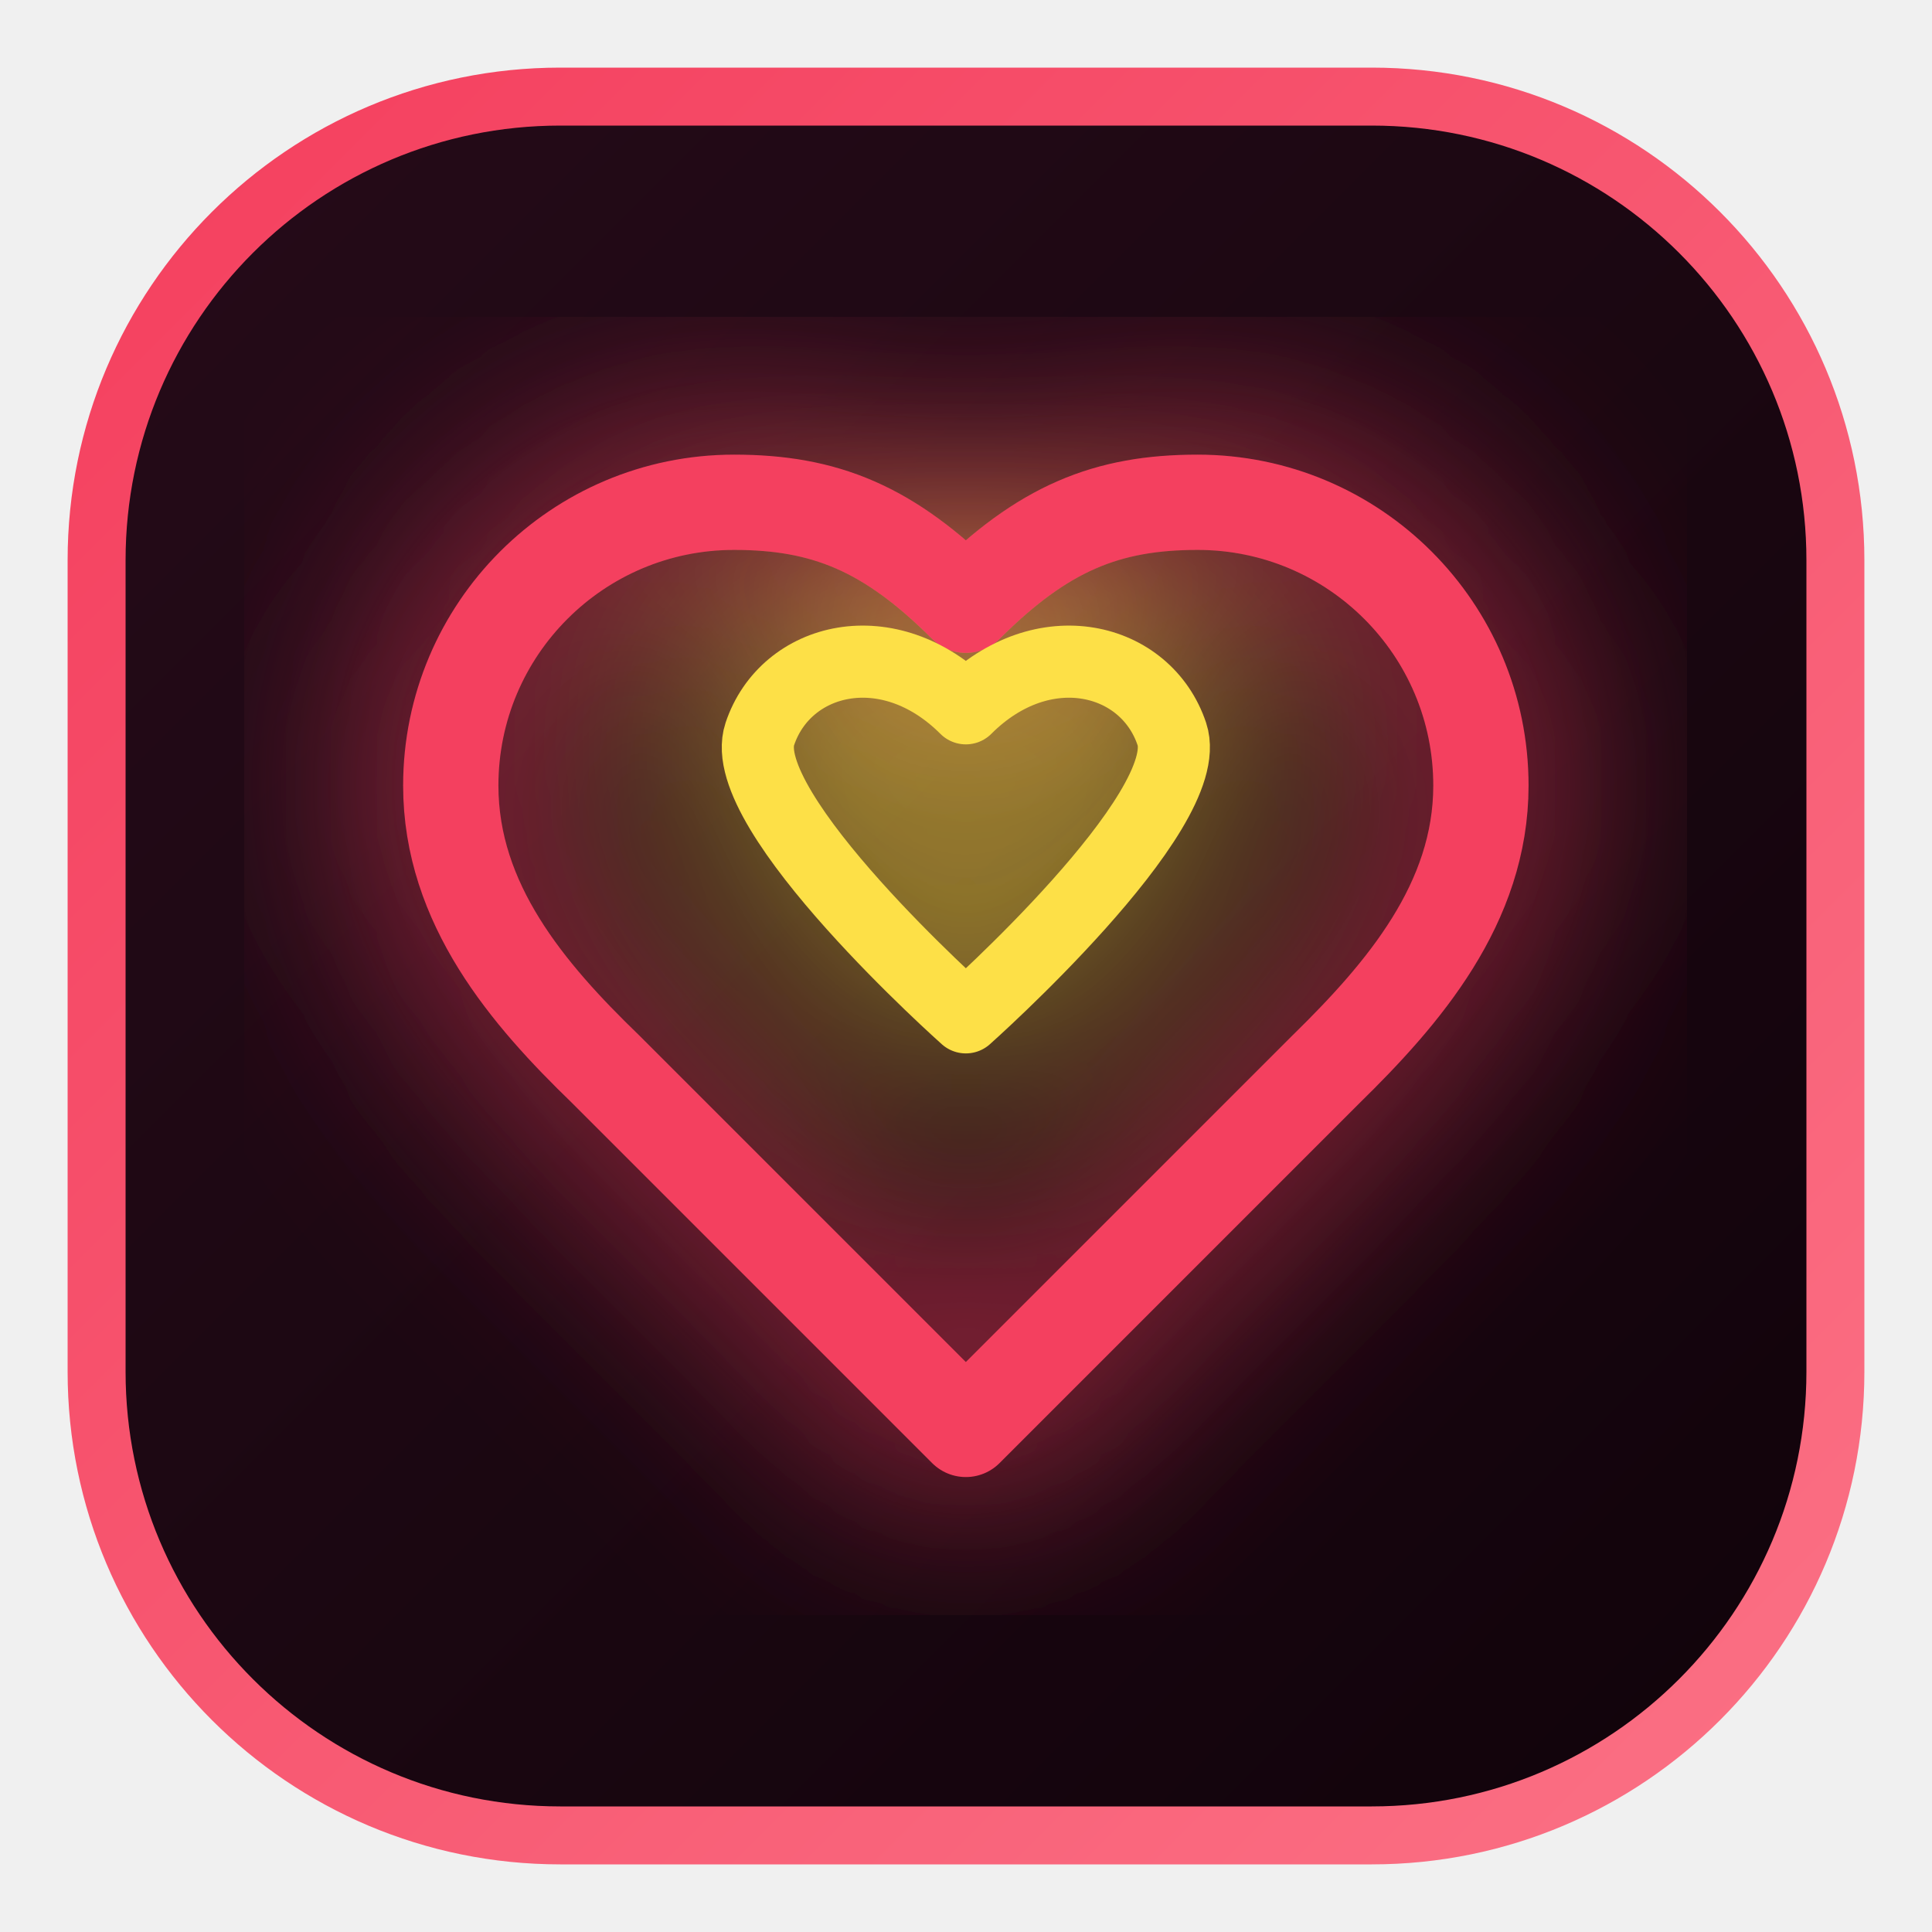
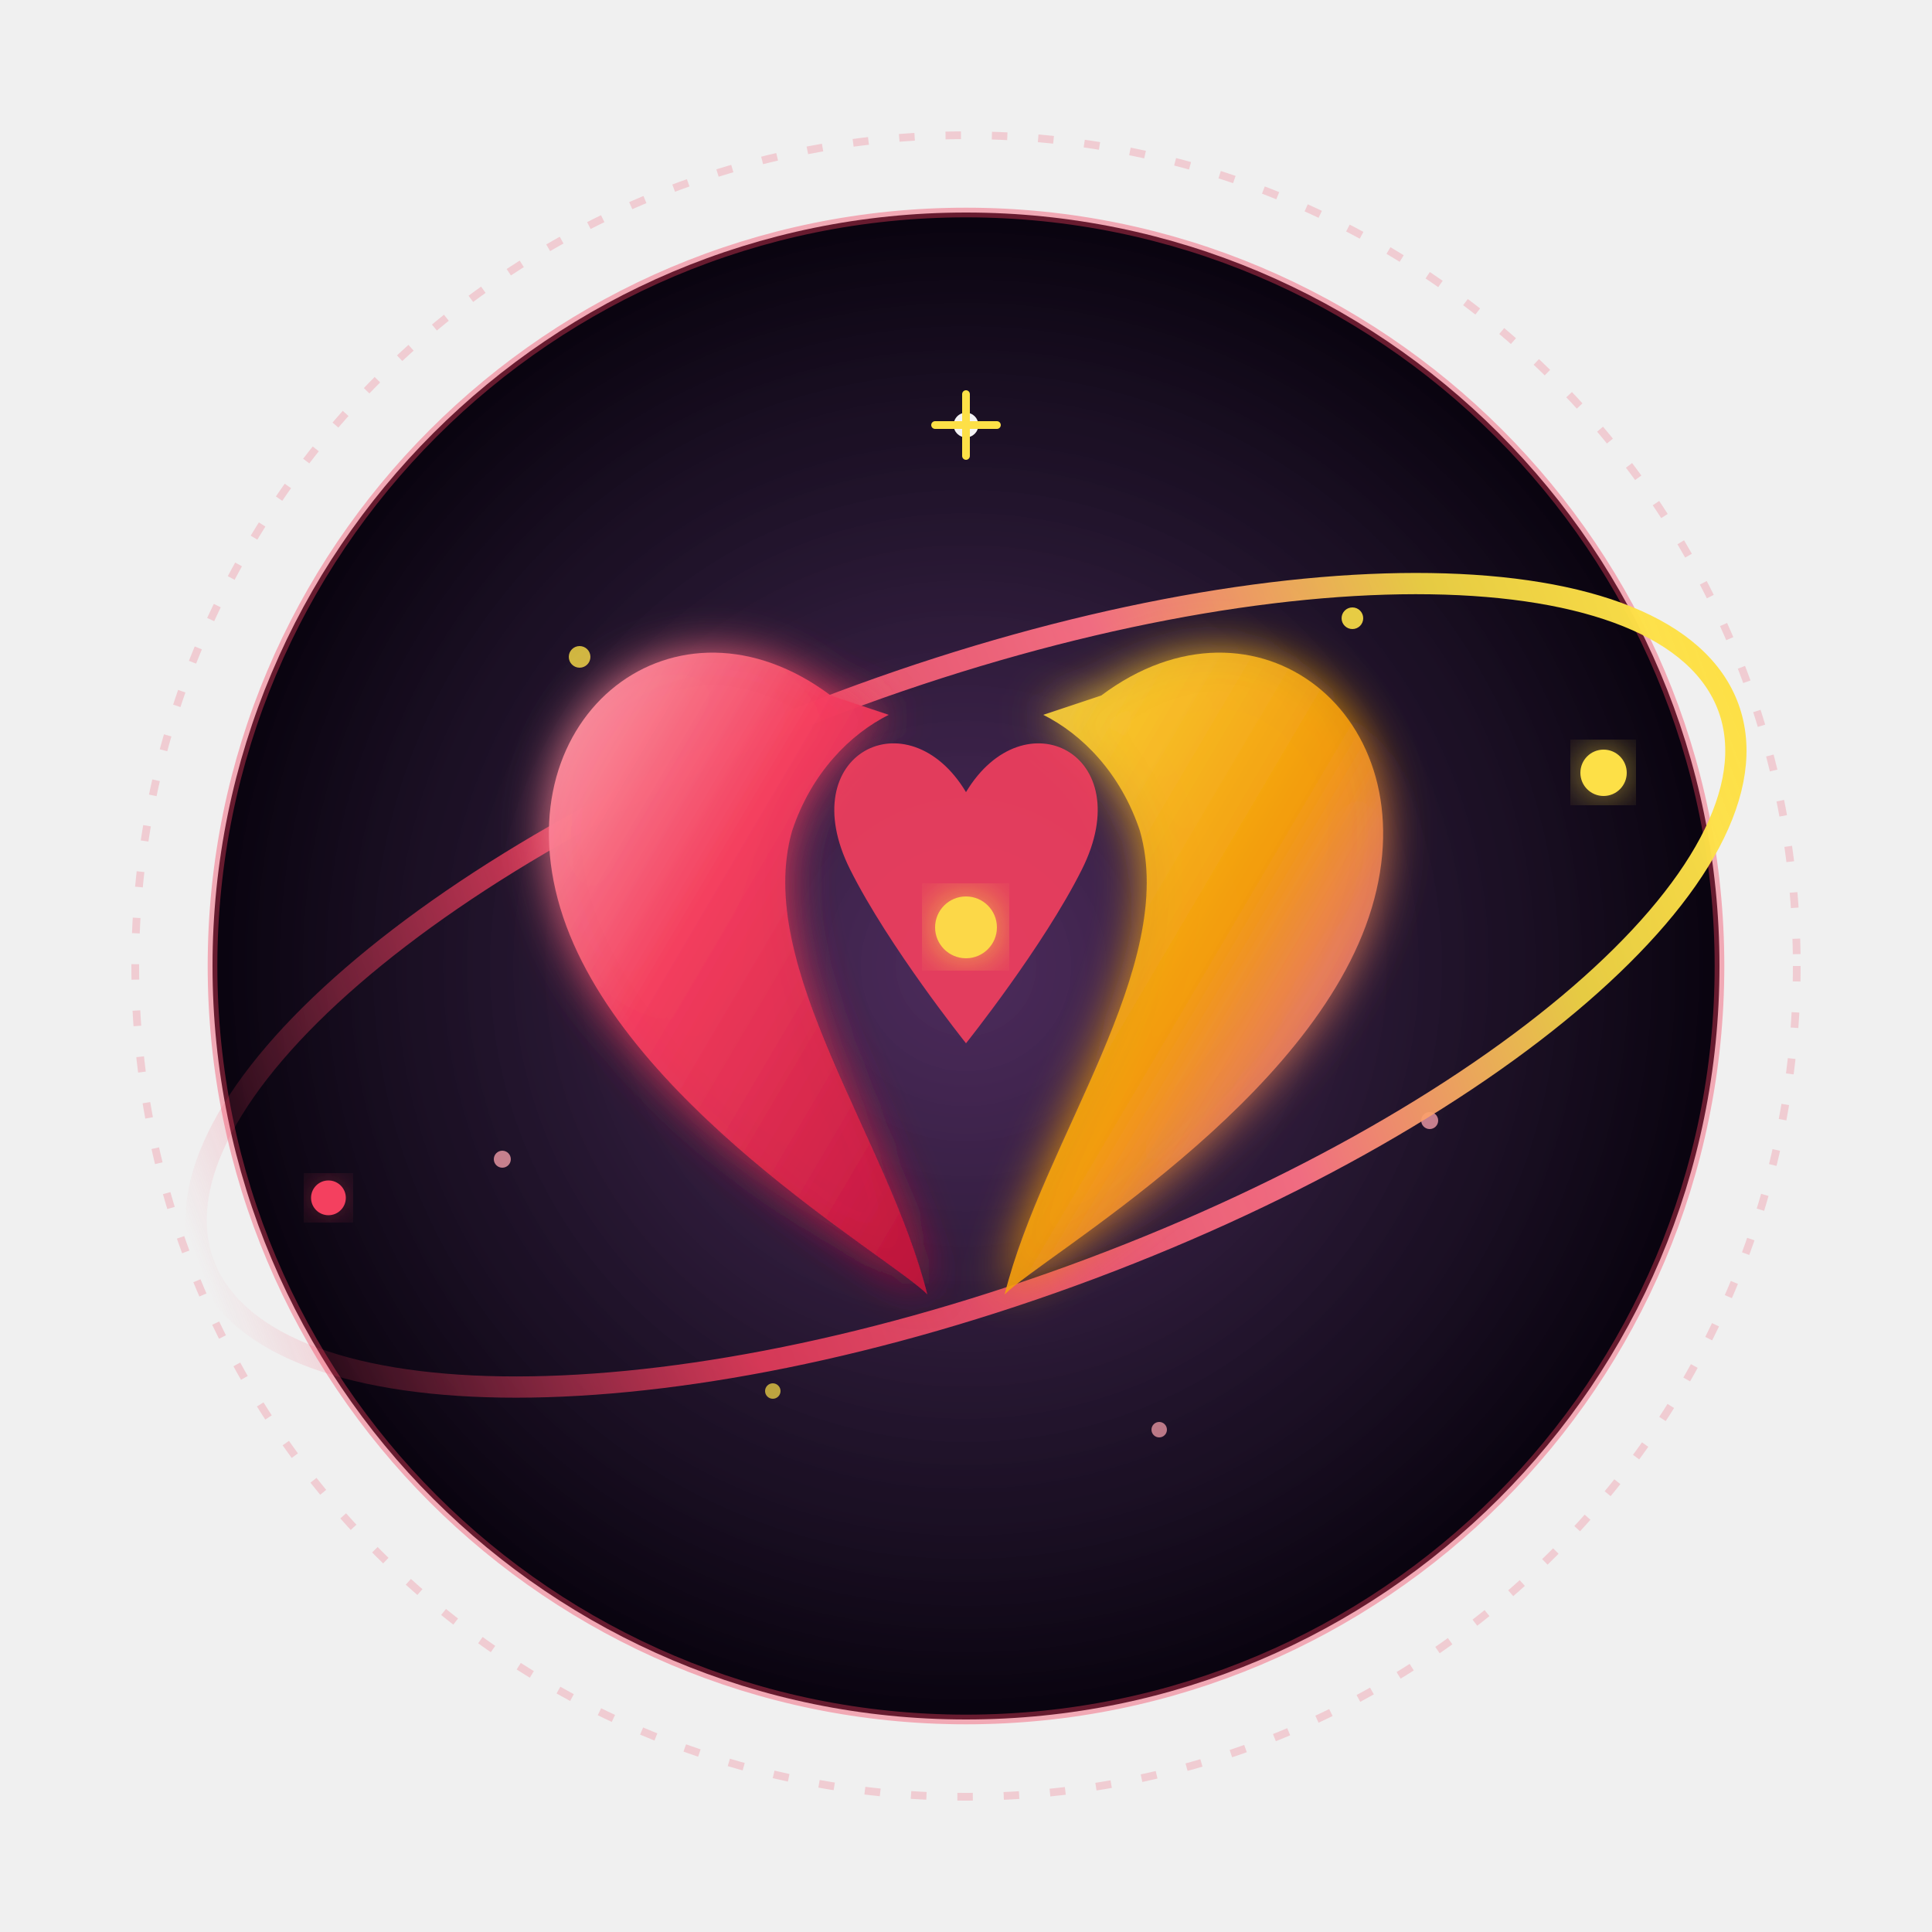
- <svg xmlns="http://www.w3.org/2000/svg" viewBox="0 0 100 100" width="100%" height="100%">
+ <svg xmlns="http://www.w3.org/2000/svg" viewBox="0 0 500 500" width="100%" height="100%">
  <defs>
-     <linearGradient id="lwBg" x1="0%" y1="0%" x2="100%" y2="100%">
-       <stop offset="0%" stop-color="#260b19" />
-       <stop offset="100%" stop-color="#10030a" />
+     <radialGradient id="lwCosmicGlow" cx="50%" cy="50%" r="50%">
+       <stop offset="0%" stop-color="#3b154c" stop-opacity="0.9" />
+       <stop offset="60%" stop-color="#190a24" stop-opacity="0.95" />
+       <stop offset="100%" stop-color="#0a0410" stop-opacity="1" />
+     </radialGradient>
+     <linearGradient id="heartPinkGrad" x1="0%" y1="0%" x2="100%" y2="100%">
+       <stop offset="0%" stop-color="#fda4af" />
+       <stop offset="40%" stop-color="#f43f5e" />
+       <stop offset="100%" stop-color="#be123c" />
    </linearGradient>
-     <linearGradient id="lwBorder" x1="0%" y1="0%" x2="100%" y2="100%">
-       <stop offset="0%" stop-color="#f43f5e" />
-       <stop offset="100%" stop-color="#fb7185" />
+     <linearGradient id="heartSunsetGrad" x1="0%" y1="0%" x2="100%" y2="100%">
+       <stop offset="0%" stop-color="#fde047" />
+       <stop offset="50%" stop-color="#f59e0b" />
+       <stop offset="100%" stop-color="#d946ef" />
    </linearGradient>
-     <filter id="lwGlow" x="-20%" y="-20%" width="140%" height="140%">
-       <feGaussianBlur stdDeviation="2.2" result="blur" />
+     <linearGradient id="orbitGrad" x1="0%" y1="0%" x2="100%" y2="0%">
+       <stop offset="0%" stop-color="#f43f5e" stop-opacity="0" />
+       <stop offset="30%" stop-color="#f43f5e" stop-opacity="0.85" />
+       <stop offset="65%" stop-color="#fb7185" stop-opacity="0.95" />
+       <stop offset="85%" stop-color="#fde047" stop-opacity="0.9" />
+       <stop offset="100%" stop-color="#fde047" stop-opacity="1" />
+     </linearGradient>
+     <filter id="heartGlow" x="-20%" y="-20%" width="140%" height="140%">
+       <feGaussianBlur stdDeviation="6" result="blur" />
      <feComposite in="SourceGraphic" in2="blur" operator="over" />
    </filter>
  </defs>
-   <rect x="5" y="5" width="90" height="90" rx="24" fill="url(#lwBg)" stroke="url(#lwBorder)" stroke-width="3" />
-   <g transform="translate(18, 18) scale(2.666)" stroke-linecap="round" stroke-linejoin="round" fill="none" filter="url(#lwGlow)">
-     <path d="M19 14c1.49-1.46 3-3.21 3-5.5A5.5 5.5 0 0 0 16.5 3c-1.76 0-3 .5-4.5 2-1.5-1.5-2.74-2-4.5-2A5.5 5.5 0 0 0 2 8.5c0 2.3 1.5 4.05 3 5.5l7 7Z" stroke="#f43f5e" stroke-width="1.85" />
-     <path d="M 12 7 C 10.5 5.5, 8.5 6, 8 7.5 C 7.5 9, 12 13, 12 13 C 12 13, 16.5 9, 16 7.5 C 15.5 6, 13.5 5.5, 12 7 Z" stroke="#fde047" stroke-width="1.4" fill="rgba(253, 224, 71, 0.15)" />
+   <circle cx="250" cy="250" r="215" fill="none" stroke="rgba(244, 63, 94, 0.2)" stroke-width="2" stroke-dasharray="4 8" />
+   <circle cx="250" cy="250" r="195" fill="url(#lwCosmicGlow)" stroke="rgba(244, 63, 94, 0.4)" stroke-width="2.5" />
+   <circle cx="150" cy="170" r="2.8" fill="#fde047" opacity="0.8" />
+   <circle cx="350" cy="160" r="2.8" fill="#fde047" opacity="0.9" />
+   <circle cx="370" cy="290" r="2.2" fill="#fda4af" opacity="0.75" />
+   <circle cx="130" cy="300" r="2.2" fill="#fda4af" opacity="0.75" />
+   <circle cx="250" cy="110" r="3.2" fill="#ffffff" opacity="0.95" />
+   <circle cx="200" cy="360" r="2" fill="#fde047" opacity="0.7" />
+   <circle cx="300" cy="370" r="2" fill="#fda4af" opacity="0.7" />
+   <path d="M 250 102 L 250 118 M 242 110 L 258 110" stroke="#fde047" stroke-width="2" stroke-linecap="round" />
+   <ellipse cx="250" cy="255" rx="210" ry="80" fill="none" stroke="url(#orbitGrad)" stroke-width="5.5" transform="rotate(-20 250 255)" stroke-linecap="round" />
+   <circle cx="415" cy="200" r="6" fill="#fde047" filter="url(#heartGlow)" />
+   <circle cx="85" cy="310" r="4.5" fill="#f43f5e" filter="url(#heartGlow)" />
+   <g transform="translate(0, 40)">
+     <g filter="url(#heartGlow)">
+       <path d="M 215 140                 C 175 110, 130 145, 145 195                 C 160 245, 230 285, 240 295                 C 230 255, 195 210, 205 175                 C 210 160, 220 150, 230 145 Z" fill="url(#heartPinkGrad)" opacity="0.95" />
+     </g>
+     <g filter="url(#heartGlow)">
+       <path d="M 285 140                 C 325 110, 370 145, 355 195                 C 340 245, 270 285, 260 295                 C 270 255, 305 210, 295 175                 C 290 160, 280 150, 270 145 Z" fill="url(#heartSunsetGrad)" opacity="0.9" />
+     </g>
+     <path d="M 250 165 C 235 140, 205 155, 220 185 C 230 205, 250 230, 250 230 C 250 230, 270 205, 280 185 C 295 155, 265 140, 250 165 Z" fill="#f43f5e" opacity="0.9" />
+     <circle cx="250" cy="200" r="8" fill="#fde047" opacity="0.95" filter="url(#heartGlow)" />
  </g>
</svg>
